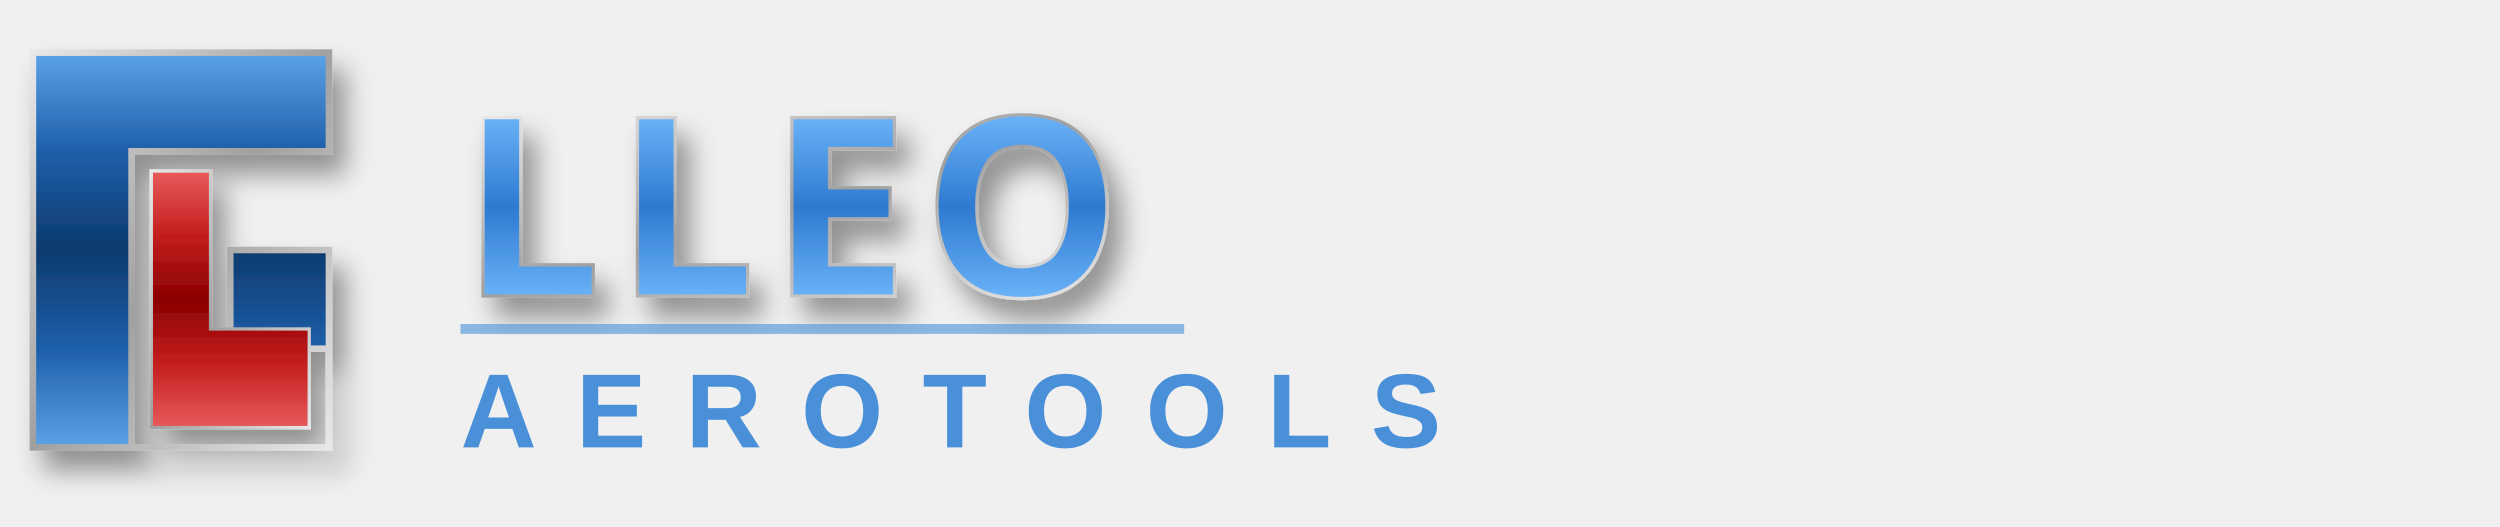
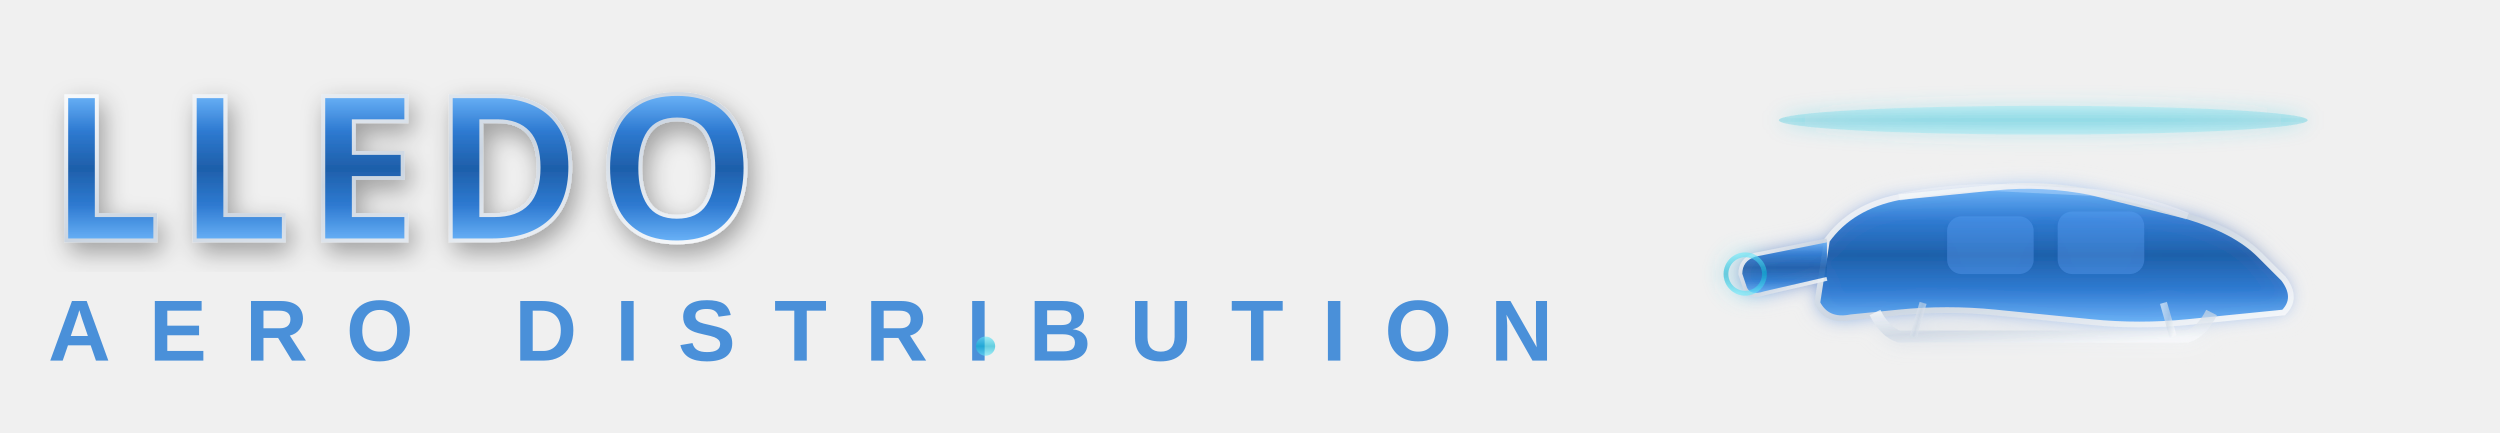
- <svg xmlns="http://www.w3.org/2000/svg" viewBox="0 0 380 80" width="380" height="80">
+ <svg xmlns="http://www.w3.org/2000/svg" viewBox="0 0 520 90" width="520" height="90">
  <defs>
    <linearGradient id="metal-blue" x1="0%" y1="0%" x2="0%" y2="100%">
-       <stop offset="0%" stop-color="#5BA3E8" />
-       <stop offset="25%" stop-color="#1E5FAA" />
-       <stop offset="50%" stop-color="#0D3A6E" />
-       <stop offset="75%" stop-color="#1E5FAA" />
-       <stop offset="100%" stop-color="#5BA3E8" />
+       <stop offset="0%" stop-color="#6BB3F8" />
+       <stop offset="25%" stop-color="#2E7AD1" />
+       <stop offset="50%" stop-color="#1E5FAA" />
+       <stop offset="75%" stop-color="#2E7AD1" />
+       <stop offset="100%" stop-color="#6BB3F8" />
    </linearGradient>
-     <linearGradient id="metal-red" x1="0%" y1="0%" x2="0%" y2="100%">
-       <stop offset="0%" stop-color="#E85B5B" />
-       <stop offset="25%" stop-color="#C41E1E" />
-       <stop offset="50%" stop-color="#8B0000" />
-       <stop offset="75%" stop-color="#C41E1E" />
-       <stop offset="100%" stop-color="#E85B5B" />
+     <linearGradient id="metal-cyan" x1="0%" y1="0%" x2="0%" y2="100%">
+       <stop offset="0%" stop-color="#67E8F9" />
+       <stop offset="50%" stop-color="#06B6D4" />
+       <stop offset="100%" stop-color="#67E8F9" />
    </linearGradient>
    <linearGradient id="silver-edge" x1="0%" y1="0%" x2="100%" y2="100%">
-       <stop offset="0%" stop-color="#E8E8E8" />
-       <stop offset="50%" stop-color="#A0A0A0" />
-       <stop offset="100%" stop-color="#E8E8E8" />
-     </linearGradient>
-     <linearGradient id="text-blue" x1="0%" y1="0%" x2="0%" y2="100%">
-       <stop offset="0%" stop-color="#6BB3F8" />
-       <stop offset="50%" stop-color="#2E7AD1" />
-       <stop offset="100%" stop-color="#6BB3F8" />
+       <stop offset="0%" stop-color="#F8FAFC" />
+       <stop offset="50%" stop-color="#CBD5E1" />
+       <stop offset="100%" stop-color="#F8FAFC" />
    </linearGradient>
    <filter id="shadow" x="-20%" y="-20%" width="140%" height="140%">
-       <feDropShadow dx="2" dy="3" stdDeviation="2" flood-color="#000" flood-opacity="0.4" />
+       <feDropShadow dx="1" dy="2" stdDeviation="2.5" flood-color="#000" flood-opacity="0.35" />
+     </filter>
+     <filter id="glow" x="-50%" y="-50%" width="200%" height="200%">
+       <feGaussianBlur stdDeviation="2" result="coloredBlur" />
+       <feMerge>
+         <feMergeNode in="coloredBlur" />
+         <feMergeNode in="SourceGraphic" />
+       </feMerge>
    </filter>
  </defs>
-   <g transform="translate(5, 8)" filter="url(#shadow)">
-     <path d="M0,0 L45,0 L45,15 L15,15 L15,60 L45,60 L45,45 L30,45 L30,30 L45,30 L45,60 L0,60 Z" fill="url(#metal-blue)" stroke="url(#silver-edge)" stroke-width="1" />
-     <path d="M18,18 L27,18 L27,42 L42,42 L42,57 L18,57 Z" fill="url(#metal-red)" stroke="url(#silver-edge)" stroke-width="0.5" />
+   <g filter="url(#shadow)">
+     <text x="10" y="50" font-family="'Arial Black', 'Segoe UI Black', sans-serif" font-weight="900" font-size="42" fill="url(#metal-blue)" letter-spacing="3">LLEDO</text>
+     <text x="10" y="50" font-family="'Arial Black', 'Segoe UI Black', sans-serif" font-weight="900" font-size="42" fill="none" stroke="url(#silver-edge)" stroke-width="0.8" letter-spacing="3">LLEDO</text>
  </g>
-   <g filter="url(#shadow)">
-     <text x="70" y="45" font-family="'Arial Black', 'Segoe UI Black', sans-serif" font-weight="900" font-size="38" fill="url(#text-blue)" letter-spacing="2">LLEO</text>
-     <text x="70" y="45" font-family="'Arial Black', 'Segoe UI Black', sans-serif" font-weight="900" font-size="38" fill="none" stroke="url(#silver-edge)" stroke-width="0.5" letter-spacing="2">LLEO</text>
+   <text x="10" y="75" font-family="'Arial', 'Segoe UI', sans-serif" font-weight="700" font-size="18" fill="#4A90D9" letter-spacing="8">AERO DISTRIBUTION</text>
+   <line x1="10" y1="56" x2="200" y2="56" stroke="url(#metal-cyan)" stroke-width="2" opacity="0.5" />
+   <g transform="translate(360, 15)" filter="url(#glow)">
+     <path d="M20,35 Q25,28 35,26 L55,24 Q65,23 75,25 L95,30 Q105,33 110,38 L115,43 Q118,47 115,50 L95,52 Q85,53 75,52 L55,50 Q45,49 35,50 L25,51 Q20,52 18,48 Z" fill="url(#metal-blue)" stroke="url(#silver-edge)" stroke-width="1.2" opacity="0.95" />
+     <path d="M20,35 L5,38 Q2,39 2,42 L3,45 Q4,47 7,46 L20,43" fill="url(#metal-blue)" stroke="url(#silver-edge)" stroke-width="0.8" opacity="0.9" />
+     <circle cx="3" cy="42" r="4" fill="none" stroke="url(#metal-cyan)" stroke-width="1" opacity="0.6" />
+     <line x1="1" y1="42" x2="5" y2="42" stroke="url(#metal-cyan)" stroke-width="0.8" opacity="0.7" />
+     <line x1="65" y1="24" x2="65" y2="10" stroke="url(#silver-edge)" stroke-width="2" opacity="0.8" />
+     <ellipse cx="65" cy="10" rx="55" ry="3" fill="url(#metal-cyan)" opacity="0.25" />
+     <line x1="10" y1="10" x2="120" y2="10" stroke="url(#metal-cyan)" stroke-width="1.5" opacity="0.4" />
+     <line x1="65" y1="7" x2="65" y2="13" stroke="url(#metal-cyan)" stroke-width="1.5" opacity="0.4" />
+     <rect x="45" y="30" width="18" height="12" rx="3" fill="#60A5FA" opacity="0.35" />
+     <rect x="68" y="29" width="18" height="13" rx="3" fill="#60A5FA" opacity="0.35" />
+     <path d="M30,50 Q32,54 35,55 L95,55 Q98,54 100,50" fill="none" stroke="url(#silver-edge)" stroke-width="2.5" opacity="0.7" />
+     <line x1="40" y1="48" x2="38" y2="55" stroke="url(#silver-edge)" stroke-width="1.5" opacity="0.6" />
+     <line x1="90" y1="48" x2="92" y2="55" stroke="url(#silver-edge)" stroke-width="1.5" opacity="0.6" />
+     <path d="M35,26 Q45,24 55,24 L75,25 Q85,26 95,30" fill="none" stroke="#FFFFFF" stroke-width="1.5" opacity="0.25" />
  </g>
-   <text x="70" y="68" font-family="'Arial', 'Segoe UI', sans-serif" font-weight="700" font-size="16" fill="#4A90D9" letter-spacing="6">AEROTOOLS</text>
-   <line x1="70" y1="50" x2="180" y2="50" stroke="#4A90D9" stroke-width="1.5" opacity="0.6" />
+   <circle cx="205" cy="72" r="2" fill="url(#metal-cyan)" opacity="0.6" />
</svg>
